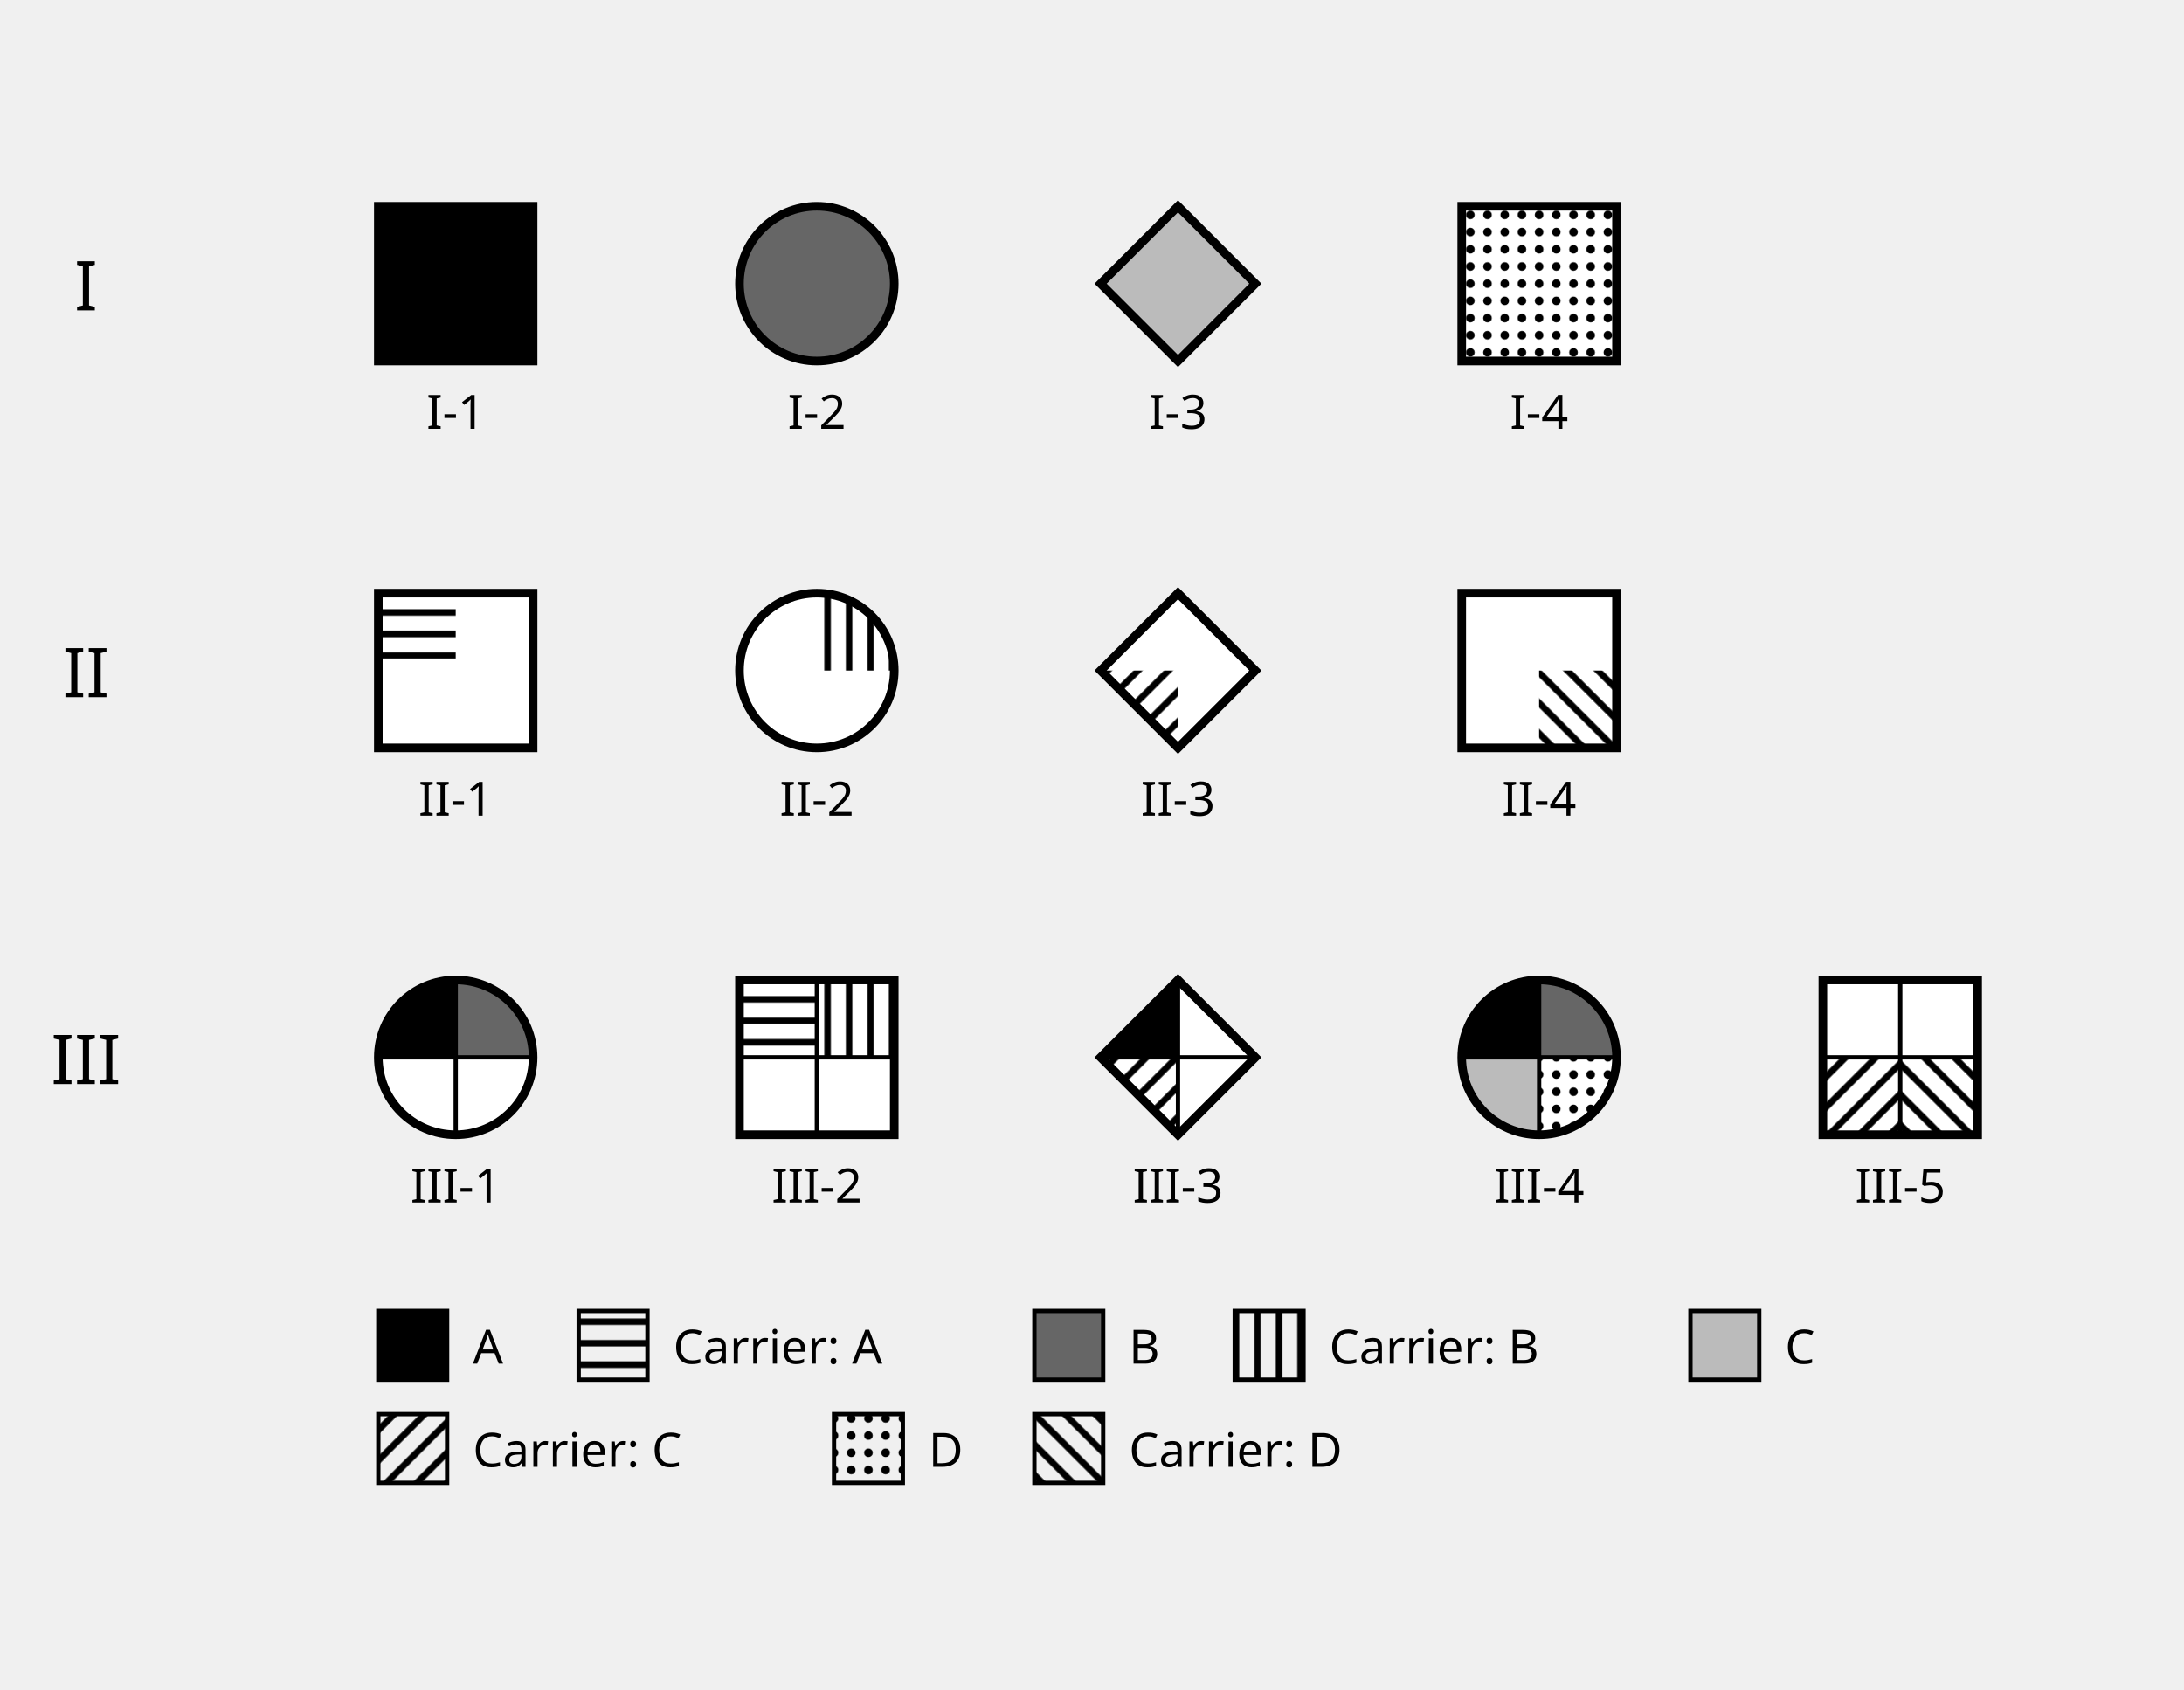
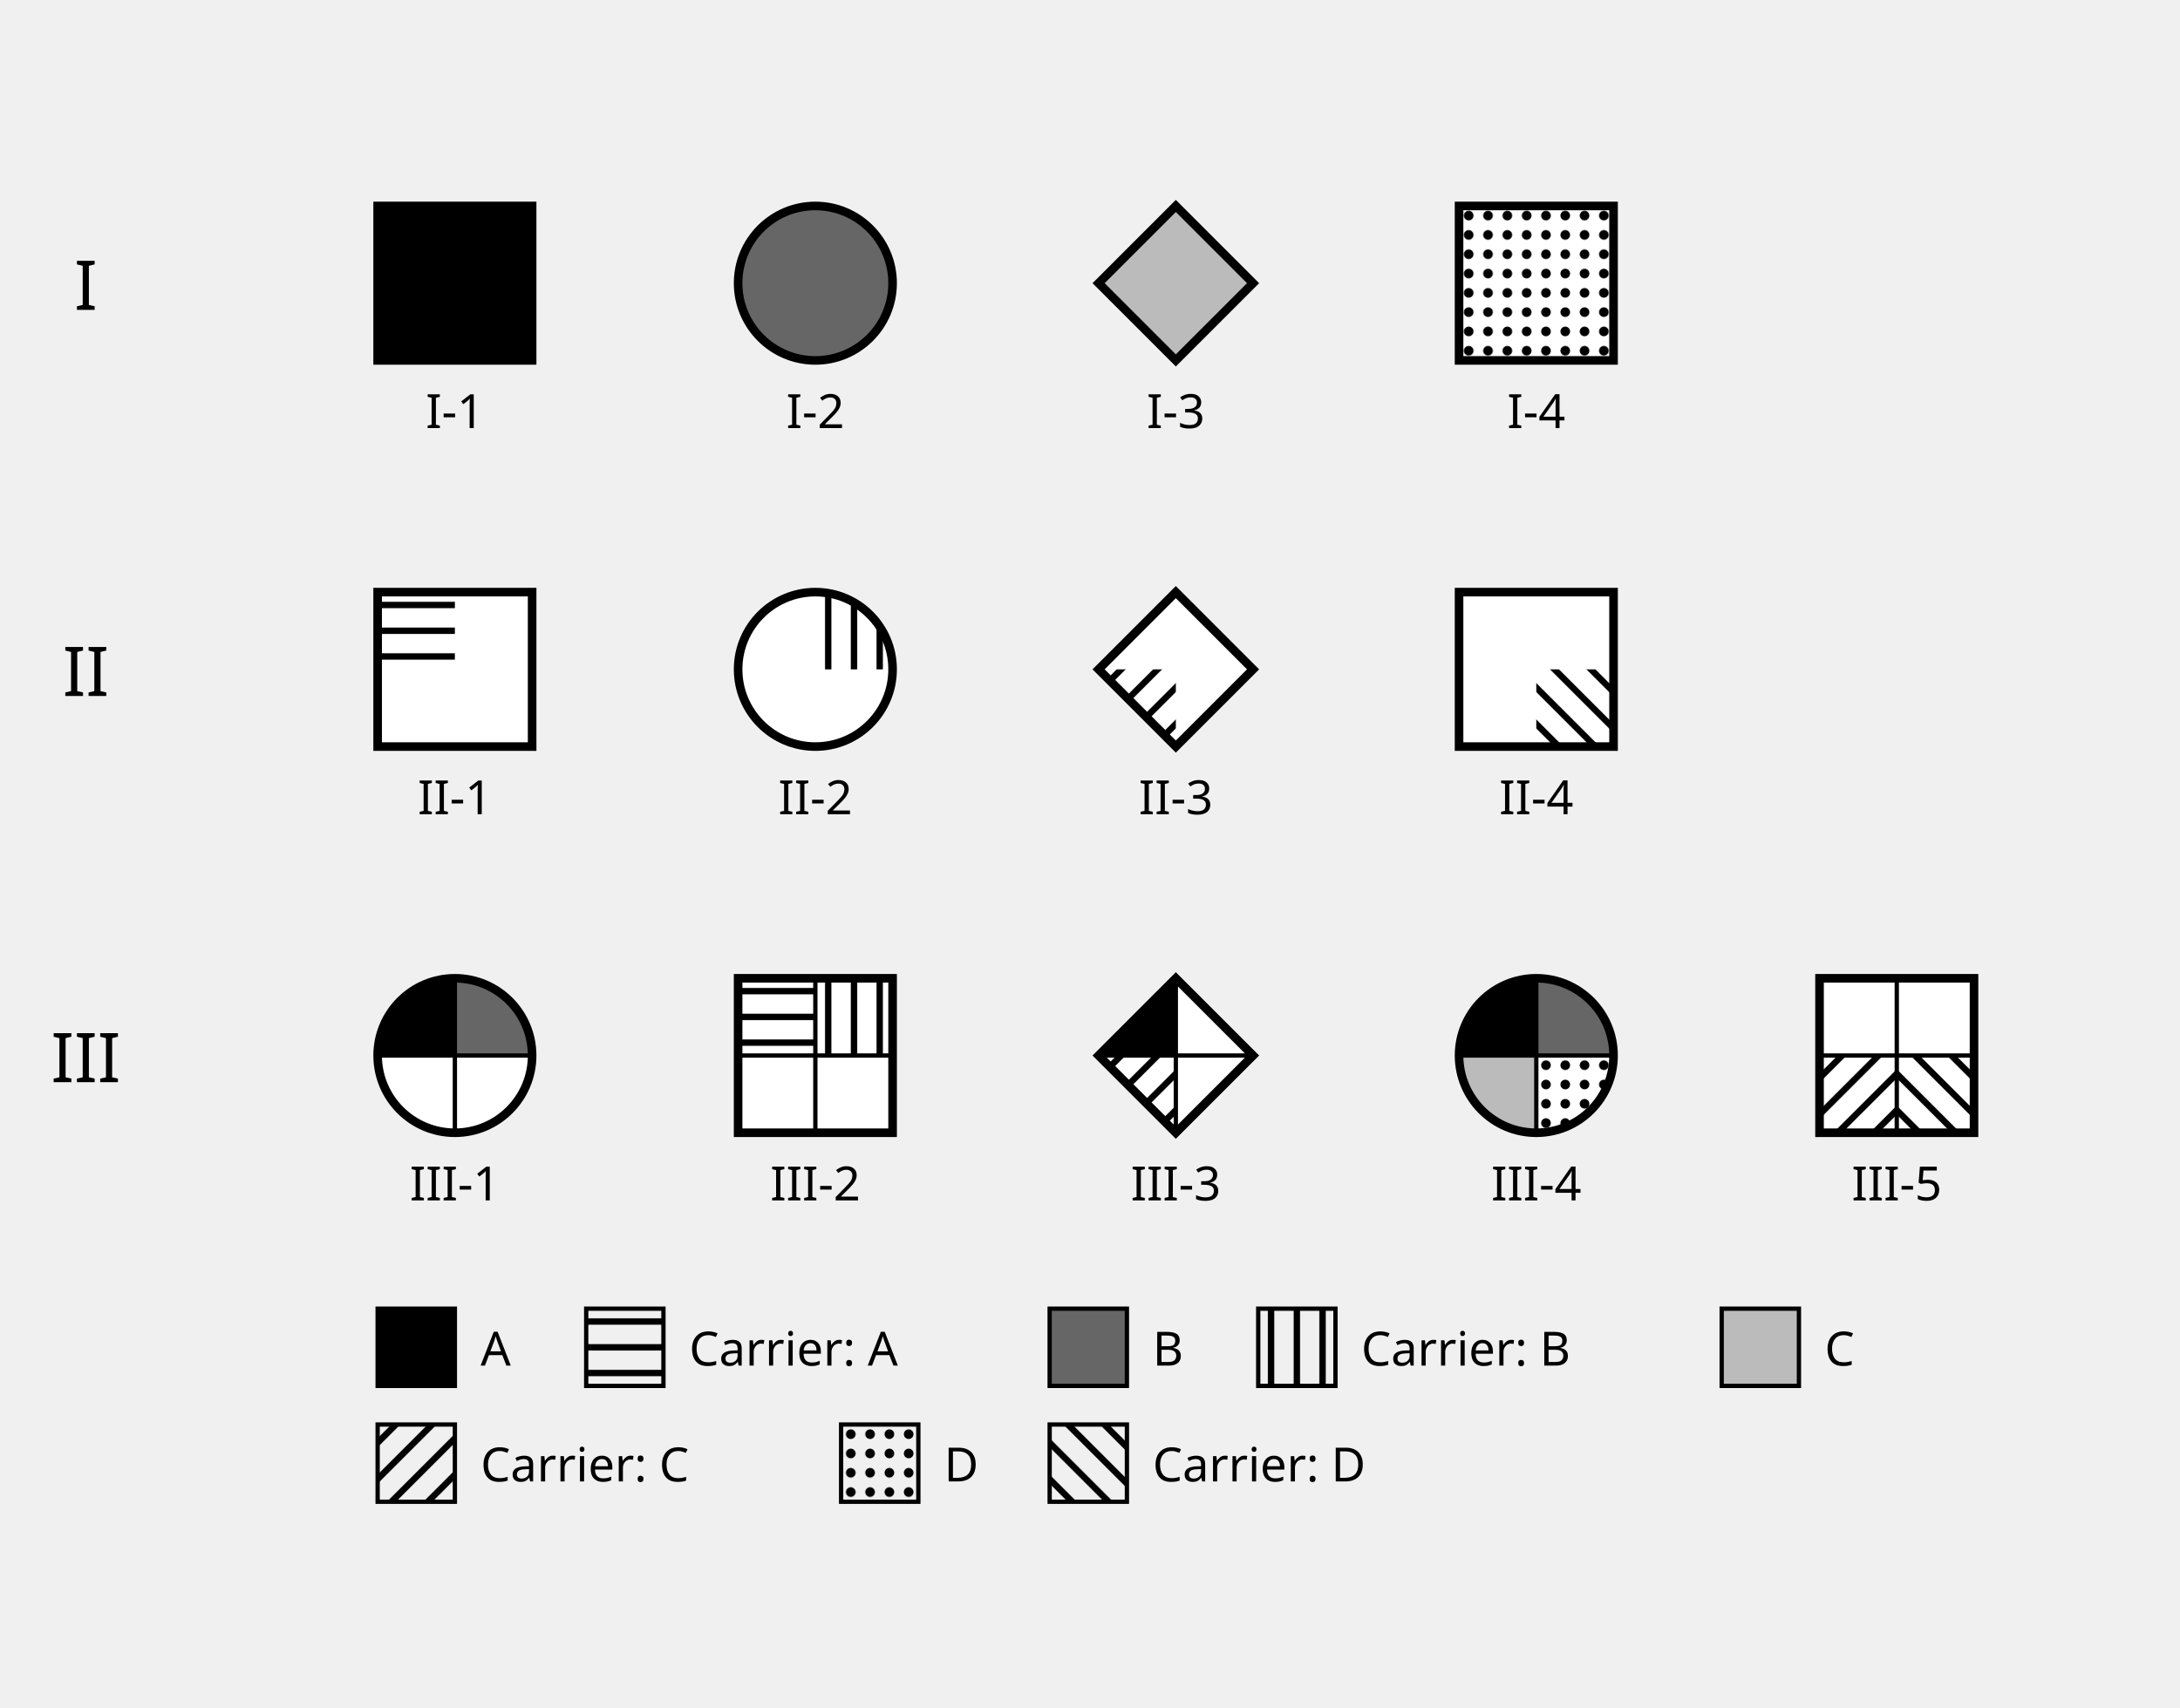
- <svg xmlns="http://www.w3.org/2000/svg" width="508" height="393" viewBox="0 0 508 393" class="pedigree" data-title="Fills by condition index and status" data-conditions="[&quot;A&quot;, &quot;B&quot;, &quot;C&quot;, &quot;D&quot;]">
+ <svg xmlns="http://www.w3.org/2000/svg" width="508" height="398" viewBox="0 0 508 398" class="pedigree" data-title="Fills by condition index and status" data-conditions="[&quot;A&quot;, &quot;B&quot;, &quot;C&quot;, &quot;D&quot;]">
  <defs>
    <pattern id="fill-affected-0" class="fill-pattern" data-condition="0" data-status="affected" width="8" height="8" patternUnits="userSpaceOnUse">
      <rect width="8" height="8" fill="#000000" />
    </pattern>
-     <pattern id="fill-carrier-0" class="fill-pattern" data-condition="0" data-status="carrier" width="5" height="5" patternUnits="userSpaceOnUse">
-       <rect x="0" y="1.75" width="5" height="1.5" fill="#000000" />
+     <pattern id="fill-carrier-0" class="fill-pattern" data-condition="0" data-status="carrier" width="6" height="6" patternUnits="userSpaceOnUse">
+       <rect x="0" y="2.25" width="6" height="1.5" fill="#000000" />
    </pattern>
    <pattern id="fill-affected-1" class="fill-pattern" data-condition="1" data-status="affected" width="8" height="8" patternUnits="userSpaceOnUse">
      <rect width="8" height="8" fill="#666666" />
    </pattern>
-     <pattern id="fill-carrier-1" class="fill-pattern" data-condition="1" data-status="carrier" width="5" height="5" patternUnits="userSpaceOnUse" patternTransform="rotate(90)">
-       <rect x="0" y="1.75" width="5" height="1.5" fill="#000000" />
+     <pattern id="fill-carrier-1" class="fill-pattern" data-condition="1" data-status="carrier" width="6" height="6" patternUnits="userSpaceOnUse" patternTransform="rotate(90)">
+       <rect x="0" y="2.25" width="6" height="1.5" fill="#000000" />
    </pattern>
    <pattern id="fill-affected-2" class="fill-pattern" data-condition="2" data-status="affected" width="8" height="8" patternUnits="userSpaceOnUse">
      <rect width="8" height="8" fill="#bbbbbb" />
    </pattern>
-     <pattern id="fill-carrier-2" class="fill-pattern" data-condition="2" data-status="carrier" width="5" height="5" patternUnits="userSpaceOnUse" patternTransform="rotate(-45)">
-       <rect x="0" y="1.75" width="5" height="1.5" fill="#000000" />
-     </pattern>
-     <pattern id="fill-affected-3" class="fill-pattern" data-condition="3" data-status="affected" width="4" height="4" patternUnits="userSpaceOnUse">
-       <circle cx="2" cy="2" r="1" fill="#000000" />
-     </pattern>
-     <pattern id="fill-carrier-3" class="fill-pattern" data-condition="3" data-status="carrier" width="5" height="5" patternUnits="userSpaceOnUse" patternTransform="rotate(45)">
-       <rect x="0" y="1.75" width="5" height="1.5" fill="#000000" />
+     <pattern id="fill-carrier-2" class="fill-pattern" data-condition="2" data-status="carrier" width="6" height="6" patternUnits="userSpaceOnUse" patternTransform="rotate(-45)">
+       <rect x="0" y="2.25" width="6" height="1.5" fill="#000000" />
+     </pattern>
+     <pattern id="fill-affected-3" class="fill-pattern" data-condition="3" data-status="affected" width="4.5" height="4.5" patternUnits="userSpaceOnUse">
+       <circle cx="2.25" cy="2.25" r="1.125" fill="#000000" />
+     </pattern>
+     <pattern id="fill-carrier-3" class="fill-pattern" data-condition="3" data-status="carrier" width="6" height="6" patternUnits="userSpaceOnUse" patternTransform="rotate(45)">
+       <rect x="0" y="2.25" width="6" height="1.5" fill="#000000" />
    </pattern>
  </defs>
  <g class="generation" data-generation="1">
    <text x="20" y="66" font-family="sans-serif" font-size="16" fill="#000000" text-anchor="middle" dominant-baseline="central">I</text>
  </g>
  <g class="generation" data-generation="2">
    <text x="20" y="156" font-family="sans-serif" font-size="16" fill="#000000" text-anchor="middle" dominant-baseline="central">II</text>
  </g>
  <g class="generation" data-generation="3">
    <text x="20" y="246" font-family="sans-serif" font-size="16" fill="#000000" text-anchor="middle" dominant-baseline="central">III</text>
  </g>
  <g id="ind-I-1" class="individual affected" data-position="I-1" data-generation="1" data-index="1" data-gender="man" data-condition-0="affected">
    <rect class="backing" x="88" y="48" width="36" height="36" fill="#ffffff" />
-     <rect class="fill" data-condition="0" data-status="affected" x="88" y="48" width="36" height="36" fill="url(#fill-affected-0)" />
+     <rect class="fill" data-condition="0" data-status="affected" transform="translate(106 66)" x="-18" y="-18" width="36" height="36" fill="url(#fill-affected-0)" />
    <rect class="symbol" x="88" y="48" width="36" height="36" fill="none" stroke="#000000" stroke-width="2" />
    <text class="label" x="106" y="95.5" font-family="sans-serif" font-size="11" fill="#000000" text-anchor="middle" dominant-baseline="central">I-1</text>
    <rect class="hit" x="88" y="48" width="36" height="53" fill="none" pointer-events="all" />
  </g>
  <g id="ind-I-2" class="individual affected" data-position="I-2" data-generation="1" data-index="2" data-gender="woman" data-condition-1="affected">
    <circle class="backing" cx="190" cy="66" r="18" fill="#ffffff" />
-     <circle class="fill" data-condition="1" data-status="affected" cx="190" cy="66" r="18" fill="url(#fill-affected-1)" />
+     <circle class="fill" data-condition="1" data-status="affected" transform="translate(190 66)" cx="0" cy="0" r="18" fill="url(#fill-affected-1)" />
    <circle class="symbol" cx="190" cy="66" r="18" fill="none" stroke="#000000" stroke-width="2" />
    <text class="label" x="190" y="95.5" font-family="sans-serif" font-size="11" fill="#000000" text-anchor="middle" dominant-baseline="central">I-2</text>
    <rect class="hit" x="172" y="48" width="36" height="53" fill="none" pointer-events="all" />
  </g>
  <g id="ind-I-3" class="individual affected" data-position="I-3" data-generation="1" data-index="3" data-gender="nonbinary" data-condition-2="affected">
    <polygon class="backing" points="274,48 292,66 274,84 256,66" fill="#ffffff" />
-     <polygon class="fill" data-condition="2" data-status="affected" points="274,48 292,66 274,84 256,66" fill="url(#fill-affected-2)" />
+     <polygon class="fill" data-condition="2" data-status="affected" transform="translate(274 66)" points="0,-18 18,0 0,18 -18,0" fill="url(#fill-affected-2)" />
    <polygon class="symbol" points="274,48 292,66 274,84 256,66" fill="none" stroke="#000000" stroke-width="2" />
    <text class="label" x="274" y="95.5" font-family="sans-serif" font-size="11" fill="#000000" text-anchor="middle" dominant-baseline="central">I-3</text>
    <rect class="hit" x="256" y="48" width="36" height="53" fill="none" pointer-events="all" />
  </g>
  <g id="ind-I-4" class="individual affected" data-position="I-4" data-generation="1" data-index="4" data-gender="man" data-condition-3="affected">
    <rect class="backing" x="340" y="48" width="36" height="36" fill="#ffffff" />
-     <rect class="fill" data-condition="3" data-status="affected" x="340" y="48" width="36" height="36" fill="url(#fill-affected-3)" />
+     <rect class="fill" data-condition="3" data-status="affected" transform="translate(358 66)" x="-18" y="-18" width="36" height="36" fill="url(#fill-affected-3)" />
    <rect class="symbol" x="340" y="48" width="36" height="36" fill="none" stroke="#000000" stroke-width="2" />
    <text class="label" x="358" y="95.5" font-family="sans-serif" font-size="11" fill="#000000" text-anchor="middle" dominant-baseline="central">I-4</text>
    <rect class="hit" x="340" y="48" width="36" height="53" fill="none" pointer-events="all" />
  </g>
  <g id="ind-II-1" class="individual carrier" data-position="II-1" data-generation="2" data-index="1" data-gender="man" data-condition-0="carrier">
    <rect class="backing" x="88" y="138" width="36" height="36" fill="#ffffff" />
    <clipPath id="clip-II-1">
-       <rect x="88" y="138" width="36" height="36" fill="none" />
-     </clipPath>
-     <rect class="fill" data-condition="0" data-status="carrier" x="88" y="138" width="18" height="18" fill="url(#fill-carrier-0)" clip-path="url(#clip-II-1)" />
+       <rect x="-18" y="-18" width="36" height="36" fill="none" />
+     </clipPath>
+     <rect class="fill" data-condition="0" data-status="carrier" x="-18" y="-18" width="18" height="18" transform="translate(106 156)" fill="url(#fill-carrier-0)" clip-path="url(#clip-II-1)" />
    <rect class="symbol" x="88" y="138" width="36" height="36" fill="none" stroke="#000000" stroke-width="2" />
    <text class="label" x="106" y="185.5" font-family="sans-serif" font-size="11" fill="#000000" text-anchor="middle" dominant-baseline="central">II-1</text>
    <rect class="hit" x="88" y="138" width="36" height="53" fill="none" pointer-events="all" />
  </g>
  <g id="ind-II-2" class="individual carrier" data-position="II-2" data-generation="2" data-index="2" data-gender="woman" data-condition-1="carrier">
    <circle class="backing" cx="190" cy="156" r="18" fill="#ffffff" />
    <clipPath id="clip-II-2">
-       <circle cx="190" cy="156" r="18" fill="none" />
-     </clipPath>
-     <rect class="fill" data-condition="1" data-status="carrier" x="190" y="138" width="18" height="18" fill="url(#fill-carrier-1)" clip-path="url(#clip-II-2)" />
+       <circle cx="0" cy="0" r="18" fill="none" />
+     </clipPath>
+     <rect class="fill" data-condition="1" data-status="carrier" x="0" y="-18" width="18" height="18" transform="translate(190 156)" fill="url(#fill-carrier-1)" clip-path="url(#clip-II-2)" />
    <circle class="symbol" cx="190" cy="156" r="18" fill="none" stroke="#000000" stroke-width="2" />
    <text class="label" x="190" y="185.5" font-family="sans-serif" font-size="11" fill="#000000" text-anchor="middle" dominant-baseline="central">II-2</text>
    <rect class="hit" x="172" y="138" width="36" height="53" fill="none" pointer-events="all" />
  </g>
  <g id="ind-II-3" class="individual carrier" data-position="II-3" data-generation="2" data-index="3" data-gender="nonbinary" data-condition-2="carrier">
    <polygon class="backing" points="274,138 292,156 274,174 256,156" fill="#ffffff" />
    <clipPath id="clip-II-3">
-       <polygon points="274,138 292,156 274,174 256,156" fill="none" />
-     </clipPath>
-     <rect class="fill" data-condition="2" data-status="carrier" x="256" y="156" width="18" height="18" fill="url(#fill-carrier-2)" clip-path="url(#clip-II-3)" />
+       <polygon points="0,-18 18,0 0,18 -18,0" fill="none" />
+     </clipPath>
+     <rect class="fill" data-condition="2" data-status="carrier" x="-18" y="0" width="18" height="18" transform="translate(274 156)" fill="url(#fill-carrier-2)" clip-path="url(#clip-II-3)" />
    <polygon class="symbol" points="274,138 292,156 274,174 256,156" fill="none" stroke="#000000" stroke-width="2" />
    <text class="label" x="274" y="185.5" font-family="sans-serif" font-size="11" fill="#000000" text-anchor="middle" dominant-baseline="central">II-3</text>
    <rect class="hit" x="256" y="138" width="36" height="53" fill="none" pointer-events="all" />
  </g>
  <g id="ind-II-4" class="individual carrier" data-position="II-4" data-generation="2" data-index="4" data-gender="man" data-condition-3="carrier">
    <rect class="backing" x="340" y="138" width="36" height="36" fill="#ffffff" />
    <clipPath id="clip-II-4">
-       <rect x="340" y="138" width="36" height="36" fill="none" />
-     </clipPath>
-     <rect class="fill" data-condition="3" data-status="carrier" x="358" y="156" width="18" height="18" fill="url(#fill-carrier-3)" clip-path="url(#clip-II-4)" />
+       <rect x="-18" y="-18" width="36" height="36" fill="none" />
+     </clipPath>
+     <rect class="fill" data-condition="3" data-status="carrier" x="0" y="0" width="18" height="18" transform="translate(358 156)" fill="url(#fill-carrier-3)" clip-path="url(#clip-II-4)" />
    <rect class="symbol" x="340" y="138" width="36" height="36" fill="none" stroke="#000000" stroke-width="2" />
    <text class="label" x="358" y="185.5" font-family="sans-serif" font-size="11" fill="#000000" text-anchor="middle" dominant-baseline="central">II-4</text>
    <rect class="hit" x="340" y="138" width="36" height="53" fill="none" pointer-events="all" />
  </g>
  <g id="ind-III-1" class="individual affected" data-position="III-1" data-generation="3" data-index="1" data-gender="woman" data-condition-0="affected" data-condition-1="affected">
    <circle class="backing" cx="106" cy="246" r="18" fill="#ffffff" />
    <clipPath id="clip-III-1">
-       <circle cx="106" cy="246" r="18" fill="none" />
-     </clipPath>
-     <rect class="fill" data-condition="0" data-status="affected" x="88" y="228" width="18" height="18" fill="url(#fill-affected-0)" clip-path="url(#clip-III-1)" />
-     <rect class="fill" data-condition="1" data-status="affected" x="106" y="228" width="18" height="18" fill="url(#fill-affected-1)" clip-path="url(#clip-III-1)" />
+       <circle cx="0" cy="0" r="18" fill="none" />
+     </clipPath>
+     <rect class="fill" data-condition="0" data-status="affected" x="-18" y="-18" width="18" height="18" transform="translate(106 246)" fill="url(#fill-affected-0)" clip-path="url(#clip-III-1)" />
+     <rect class="fill" data-condition="1" data-status="affected" x="0" y="-18" width="18" height="18" transform="translate(106 246)" fill="url(#fill-affected-1)" clip-path="url(#clip-III-1)" />
    <line class="divider" x1="106" y1="228" x2="106" y2="264" stroke="#000000" stroke-width="1" />
    <line class="divider" x1="88" y1="246" x2="124" y2="246" stroke="#000000" stroke-width="1" />
    <circle class="symbol" cx="106" cy="246" r="18" fill="none" stroke="#000000" stroke-width="2" />
    <text class="label" x="106" y="275.5" font-family="sans-serif" font-size="11" fill="#000000" text-anchor="middle" dominant-baseline="central">III-1</text>
    <rect class="hit" x="88" y="228" width="36" height="53" fill="none" pointer-events="all" />
  </g>
  <g id="ind-III-2" class="individual carrier" data-position="III-2" data-generation="3" data-index="2" data-gender="man" data-condition-0="carrier" data-condition-1="carrier">
    <rect class="backing" x="172" y="228" width="36" height="36" fill="#ffffff" />
    <clipPath id="clip-III-2">
-       <rect x="172" y="228" width="36" height="36" fill="none" />
-     </clipPath>
-     <rect class="fill" data-condition="0" data-status="carrier" x="172" y="228" width="18" height="18" fill="url(#fill-carrier-0)" clip-path="url(#clip-III-2)" />
-     <rect class="fill" data-condition="1" data-status="carrier" x="190" y="228" width="18" height="18" fill="url(#fill-carrier-1)" clip-path="url(#clip-III-2)" />
+       <rect x="-18" y="-18" width="36" height="36" fill="none" />
+     </clipPath>
+     <rect class="fill" data-condition="0" data-status="carrier" x="-18" y="-18" width="18" height="18" transform="translate(190 246)" fill="url(#fill-carrier-0)" clip-path="url(#clip-III-2)" />
+     <rect class="fill" data-condition="1" data-status="carrier" x="0" y="-18" width="18" height="18" transform="translate(190 246)" fill="url(#fill-carrier-1)" clip-path="url(#clip-III-2)" />
    <line class="divider" x1="190" y1="228" x2="190" y2="264" stroke="#000000" stroke-width="1" />
    <line class="divider" x1="172" y1="246" x2="208" y2="246" stroke="#000000" stroke-width="1" />
    <rect class="symbol" x="172" y="228" width="36" height="36" fill="none" stroke="#000000" stroke-width="2" />
    <text class="label" x="190" y="275.5" font-family="sans-serif" font-size="11" fill="#000000" text-anchor="middle" dominant-baseline="central">III-2</text>
    <rect class="hit" x="172" y="228" width="36" height="53" fill="none" pointer-events="all" />
  </g>
  <g id="ind-III-3" class="individual affected carrier" data-position="III-3" data-generation="3" data-index="3" data-gender="nonbinary" data-condition-0="affected" data-condition-2="carrier">
    <polygon class="backing" points="274,228 292,246 274,264 256,246" fill="#ffffff" />
    <clipPath id="clip-III-3">
-       <polygon points="274,228 292,246 274,264 256,246" fill="none" />
-     </clipPath>
-     <rect class="fill" data-condition="0" data-status="affected" x="256" y="228" width="18" height="18" fill="url(#fill-affected-0)" clip-path="url(#clip-III-3)" />
-     <rect class="fill" data-condition="2" data-status="carrier" x="256" y="246" width="18" height="18" fill="url(#fill-carrier-2)" clip-path="url(#clip-III-3)" />
+       <polygon points="0,-18 18,0 0,18 -18,0" fill="none" />
+     </clipPath>
+     <rect class="fill" data-condition="0" data-status="affected" x="-18" y="-18" width="18" height="18" transform="translate(274 246)" fill="url(#fill-affected-0)" clip-path="url(#clip-III-3)" />
+     <rect class="fill" data-condition="2" data-status="carrier" x="-18" y="0" width="18" height="18" transform="translate(274 246)" fill="url(#fill-carrier-2)" clip-path="url(#clip-III-3)" />
    <line class="divider" x1="274" y1="228" x2="274" y2="264" stroke="#000000" stroke-width="1" />
    <line class="divider" x1="256" y1="246" x2="292" y2="246" stroke="#000000" stroke-width="1" />
    <polygon class="symbol" points="274,228 292,246 274,264 256,246" fill="none" stroke="#000000" stroke-width="2" />
    <text class="label" x="274" y="275.5" font-family="sans-serif" font-size="11" fill="#000000" text-anchor="middle" dominant-baseline="central">III-3</text>
    <rect class="hit" x="256" y="228" width="36" height="53" fill="none" pointer-events="all" />
  </g>
  <g id="ind-III-4" class="individual affected" data-position="III-4" data-generation="3" data-index="4" data-gender="woman" data-condition-0="affected" data-condition-1="affected" data-condition-2="affected" data-condition-3="affected">
    <circle class="backing" cx="358" cy="246" r="18" fill="#ffffff" />
    <clipPath id="clip-III-4">
-       <circle cx="358" cy="246" r="18" fill="none" />
-     </clipPath>
-     <rect class="fill" data-condition="0" data-status="affected" x="340" y="228" width="18" height="18" fill="url(#fill-affected-0)" clip-path="url(#clip-III-4)" />
-     <rect class="fill" data-condition="1" data-status="affected" x="358" y="228" width="18" height="18" fill="url(#fill-affected-1)" clip-path="url(#clip-III-4)" />
-     <rect class="fill" data-condition="2" data-status="affected" x="340" y="246" width="18" height="18" fill="url(#fill-affected-2)" clip-path="url(#clip-III-4)" />
-     <rect class="fill" data-condition="3" data-status="affected" x="358" y="246" width="18" height="18" fill="url(#fill-affected-3)" clip-path="url(#clip-III-4)" />
+       <circle cx="0" cy="0" r="18" fill="none" />
+     </clipPath>
+     <rect class="fill" data-condition="0" data-status="affected" x="-18" y="-18" width="18" height="18" transform="translate(358 246)" fill="url(#fill-affected-0)" clip-path="url(#clip-III-4)" />
+     <rect class="fill" data-condition="1" data-status="affected" x="0" y="-18" width="18" height="18" transform="translate(358 246)" fill="url(#fill-affected-1)" clip-path="url(#clip-III-4)" />
+     <rect class="fill" data-condition="2" data-status="affected" x="-18" y="0" width="18" height="18" transform="translate(358 246)" fill="url(#fill-affected-2)" clip-path="url(#clip-III-4)" />
+     <rect class="fill" data-condition="3" data-status="affected" x="0" y="0" width="18" height="18" transform="translate(358 246)" fill="url(#fill-affected-3)" clip-path="url(#clip-III-4)" />
    <line class="divider" x1="358" y1="228" x2="358" y2="264" stroke="#000000" stroke-width="1" />
    <line class="divider" x1="340" y1="246" x2="376" y2="246" stroke="#000000" stroke-width="1" />
    <circle class="symbol" cx="358" cy="246" r="18" fill="none" stroke="#000000" stroke-width="2" />
    <text class="label" x="358" y="275.5" font-family="sans-serif" font-size="11" fill="#000000" text-anchor="middle" dominant-baseline="central">III-4</text>
    <rect class="hit" x="340" y="228" width="36" height="53" fill="none" pointer-events="all" />
  </g>
  <g id="ind-III-5" class="individual carrier" data-position="III-5" data-generation="3" data-index="5" data-gender="man" data-condition-2="carrier" data-condition-3="carrier">
    <rect class="backing" x="424" y="228" width="36" height="36" fill="#ffffff" />
    <clipPath id="clip-III-5">
-       <rect x="424" y="228" width="36" height="36" fill="none" />
-     </clipPath>
-     <rect class="fill" data-condition="2" data-status="carrier" x="424" y="246" width="18" height="18" fill="url(#fill-carrier-2)" clip-path="url(#clip-III-5)" />
-     <rect class="fill" data-condition="3" data-status="carrier" x="442" y="246" width="18" height="18" fill="url(#fill-carrier-3)" clip-path="url(#clip-III-5)" />
+       <rect x="-18" y="-18" width="36" height="36" fill="none" />
+     </clipPath>
+     <rect class="fill" data-condition="2" data-status="carrier" x="-18" y="0" width="18" height="18" transform="translate(442 246)" fill="url(#fill-carrier-2)" clip-path="url(#clip-III-5)" />
+     <rect class="fill" data-condition="3" data-status="carrier" x="0" y="0" width="18" height="18" transform="translate(442 246)" fill="url(#fill-carrier-3)" clip-path="url(#clip-III-5)" />
    <line class="divider" x1="442" y1="228" x2="442" y2="264" stroke="#000000" stroke-width="1" />
    <line class="divider" x1="424" y1="246" x2="460" y2="246" stroke="#000000" stroke-width="1" />
    <rect class="symbol" x="424" y="228" width="36" height="36" fill="none" stroke="#000000" stroke-width="2" />
    <text class="label" x="442" y="275.5" font-family="sans-serif" font-size="11" fill="#000000" text-anchor="middle" dominant-baseline="central">III-5</text>
    <rect class="hit" x="424" y="228" width="36" height="53" fill="none" pointer-events="all" />
  </g>
  <g id="key" class="key">
    <g id="key-affected-0" class="key-entry" data-condition="0" data-status="affected">
-       <rect class="swatch" x="88" y="305" width="16" height="16" fill="url(#fill-affected-0)" stroke="#000000" stroke-width="1" />
-       <text class="key-label" x="110" y="313" font-family="sans-serif" font-size="11" fill="#000000" text-anchor="start" dominant-baseline="central">A</text>
+       <rect class="swatch" x="0" y="0" width="18" height="18" transform="translate(88 305)" fill="url(#fill-affected-0)" stroke="#000000" stroke-width="1" />
+       <text class="key-label" x="112" y="314" font-family="sans-serif" font-size="11" fill="#000000" text-anchor="start" dominant-baseline="central">A</text>
    </g>
    <g id="key-carrier-0" class="key-entry" data-condition="0" data-status="carrier">
-       <rect class="swatch" x="134.6" y="305" width="16" height="16" fill="url(#fill-carrier-0)" stroke="#000000" stroke-width="1" />
-       <text class="key-label" x="156.6" y="313" font-family="sans-serif" font-size="11" fill="#000000" text-anchor="start" dominant-baseline="central">Carrier: A</text>
+       <rect class="swatch" x="0" y="0" width="18" height="18" transform="translate(136.6 305)" fill="url(#fill-carrier-0)" stroke="#000000" stroke-width="1" />
+       <text class="key-label" x="160.6" y="314" font-family="sans-serif" font-size="11" fill="#000000" text-anchor="start" dominant-baseline="central">Carrier: A</text>
    </g>
    <g id="key-affected-1" class="key-entry" data-condition="1" data-status="affected">
-       <rect class="swatch" x="240.6" y="305" width="16" height="16" fill="url(#fill-affected-1)" stroke="#000000" stroke-width="1" />
-       <text class="key-label" x="262.6" y="313" font-family="sans-serif" font-size="11" fill="#000000" text-anchor="start" dominant-baseline="central">B</text>
+       <rect class="swatch" x="0" y="0" width="18" height="18" transform="translate(244.6 305)" fill="url(#fill-affected-1)" stroke="#000000" stroke-width="1" />
+       <text class="key-label" x="268.6" y="314" font-family="sans-serif" font-size="11" fill="#000000" text-anchor="start" dominant-baseline="central">B</text>
    </g>
    <g id="key-carrier-1" class="key-entry" data-condition="1" data-status="carrier">
-       <rect class="swatch" x="287.2" y="305" width="16" height="16" fill="url(#fill-carrier-1)" stroke="#000000" stroke-width="1" />
-       <text class="key-label" x="309.2" y="313" font-family="sans-serif" font-size="11" fill="#000000" text-anchor="start" dominant-baseline="central">Carrier: B</text>
+       <rect class="swatch" x="0" y="0" width="18" height="18" transform="translate(293.2 305)" fill="url(#fill-carrier-1)" stroke="#000000" stroke-width="1" />
+       <text class="key-label" x="317.2" y="314" font-family="sans-serif" font-size="11" fill="#000000" text-anchor="start" dominant-baseline="central">Carrier: B</text>
    </g>
    <g id="key-affected-2" class="key-entry" data-condition="2" data-status="affected">
-       <rect class="swatch" x="393.2" y="305" width="16" height="16" fill="url(#fill-affected-2)" stroke="#000000" stroke-width="1" />
-       <text class="key-label" x="415.2" y="313" font-family="sans-serif" font-size="11" fill="#000000" text-anchor="start" dominant-baseline="central">C</text>
+       <rect class="swatch" x="0" y="0" width="18" height="18" transform="translate(401.2 305)" fill="url(#fill-affected-2)" stroke="#000000" stroke-width="1" />
+       <text class="key-label" x="425.2" y="314" font-family="sans-serif" font-size="11" fill="#000000" text-anchor="start" dominant-baseline="central">C</text>
    </g>
    <g id="key-carrier-2" class="key-entry" data-condition="2" data-status="carrier">
-       <rect class="swatch" x="88" y="329" width="16" height="16" fill="url(#fill-carrier-2)" stroke="#000000" stroke-width="1" />
-       <text class="key-label" x="110" y="337" font-family="sans-serif" font-size="11" fill="#000000" text-anchor="start" dominant-baseline="central">Carrier: C</text>
+       <rect class="swatch" x="0" y="0" width="18" height="18" transform="translate(88 332)" fill="url(#fill-carrier-2)" stroke="#000000" stroke-width="1" />
+       <text class="key-label" x="112" y="341" font-family="sans-serif" font-size="11" fill="#000000" text-anchor="start" dominant-baseline="central">Carrier: C</text>
    </g>
    <g id="key-affected-3" class="key-entry" data-condition="3" data-status="affected">
-       <rect class="swatch" x="194" y="329" width="16" height="16" fill="url(#fill-affected-3)" stroke="#000000" stroke-width="1" />
-       <text class="key-label" x="216" y="337" font-family="sans-serif" font-size="11" fill="#000000" text-anchor="start" dominant-baseline="central">D</text>
+       <rect class="swatch" x="0" y="0" width="18" height="18" transform="translate(196 332)" fill="url(#fill-affected-3)" stroke="#000000" stroke-width="1" />
+       <text class="key-label" x="220" y="341" font-family="sans-serif" font-size="11" fill="#000000" text-anchor="start" dominant-baseline="central">D</text>
    </g>
    <g id="key-carrier-3" class="key-entry" data-condition="3" data-status="carrier">
-       <rect class="swatch" x="240.6" y="329" width="16" height="16" fill="url(#fill-carrier-3)" stroke="#000000" stroke-width="1" />
-       <text class="key-label" x="262.6" y="337" font-family="sans-serif" font-size="11" fill="#000000" text-anchor="start" dominant-baseline="central">Carrier: D</text>
+       <rect class="swatch" x="0" y="0" width="18" height="18" transform="translate(244.6 332)" fill="url(#fill-carrier-3)" stroke="#000000" stroke-width="1" />
+       <text class="key-label" x="268.6" y="341" font-family="sans-serif" font-size="11" fill="#000000" text-anchor="start" dominant-baseline="central">Carrier: D</text>
    </g>
  </g>
</svg>
